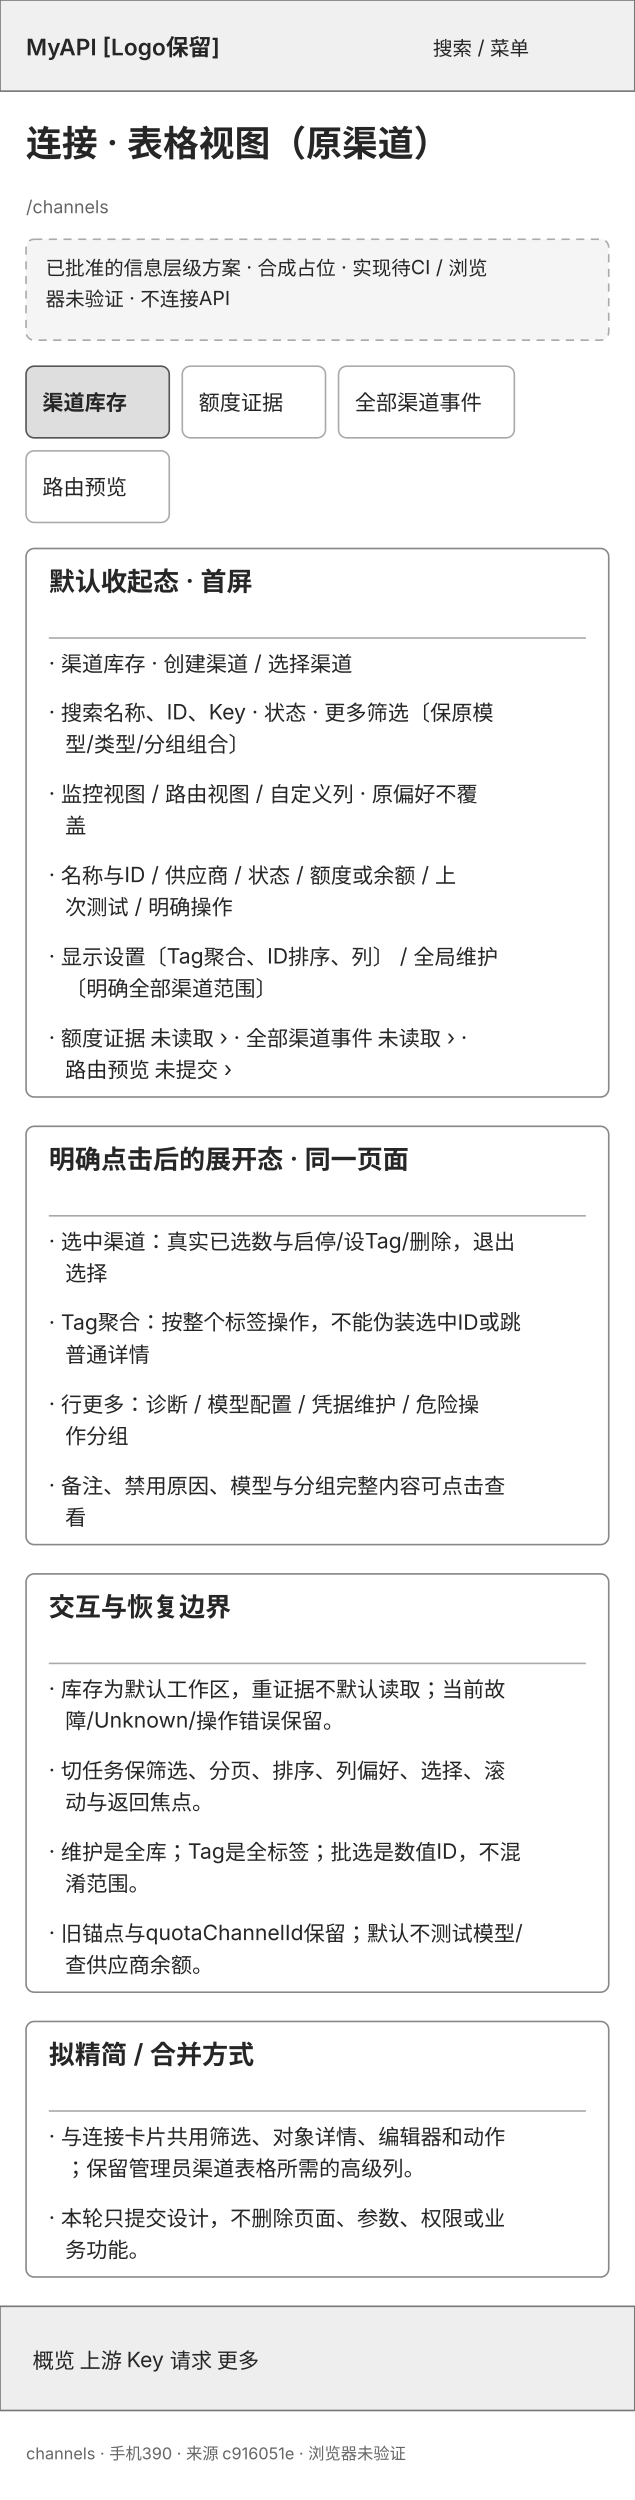
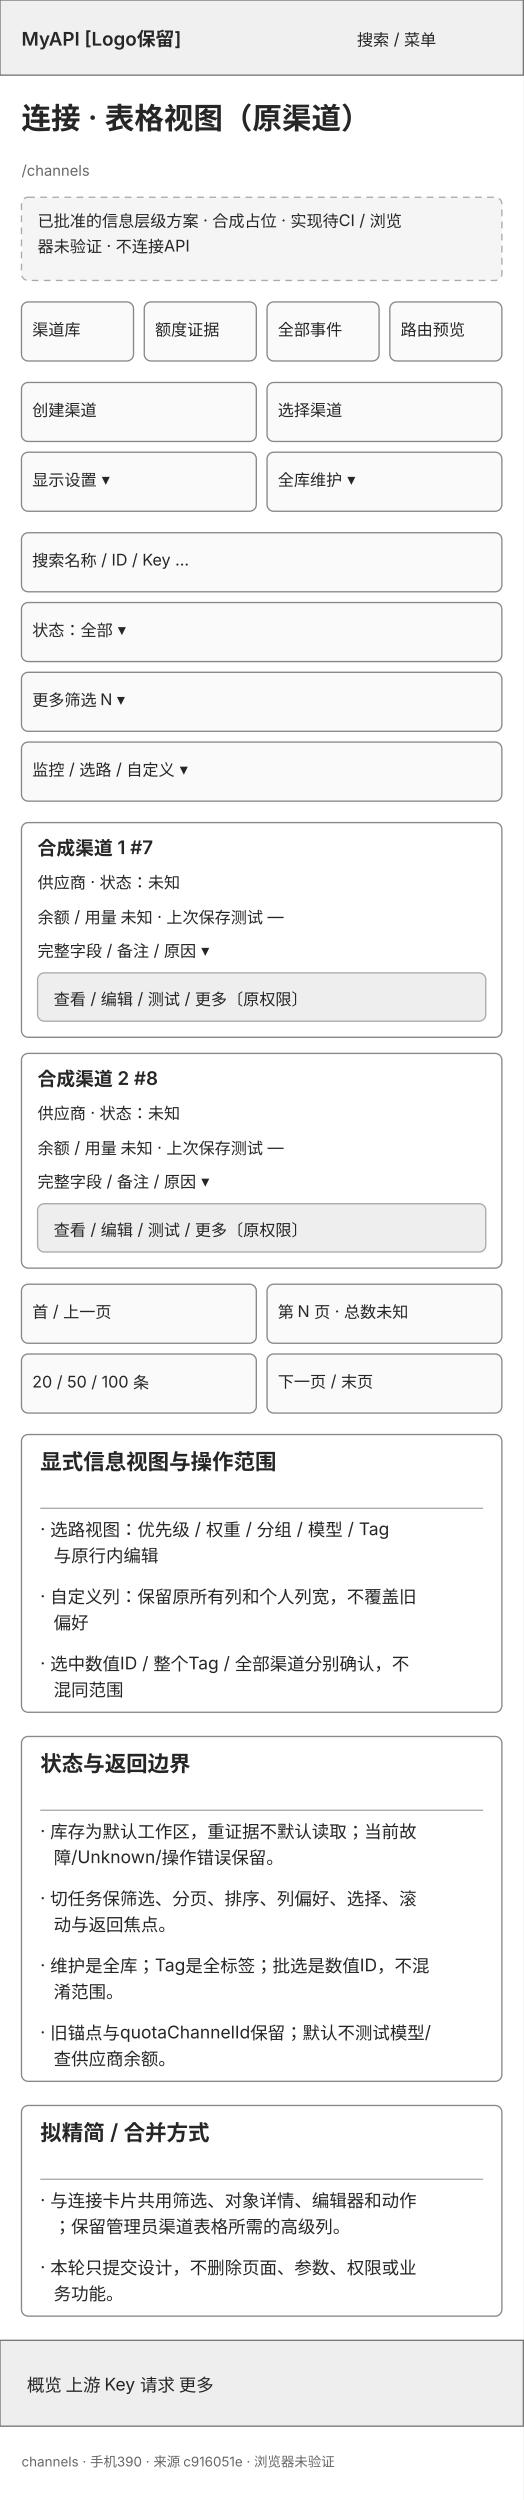
- <svg xmlns="http://www.w3.org/2000/svg" width="390" height="1536" viewBox="0 0 390 1536" role="img" aria-labelledby="title desc">
+ <svg xmlns="http://www.w3.org/2000/svg" width="390" height="1863" viewBox="0 0 390 1863" role="img" aria-labelledby="title desc">
  <rect width="100%" height="100%" fill="#ffffff" />
  <g font-family="system-ui, -apple-system, BlinkMacSystemFont, sans-serif">
    <rect x="0" y="0" width="390" height="56" rx="0" fill="#f0f0f0" stroke="#777777" />
    <text x="16" y="34" font-size="14" font-weight="600" fill="#262626">MyAPI  [Logo保留]</text>
    <text x="266" y="34" font-size="12" font-weight="normal" fill="#262626">搜索  /  菜单</text>
    <text x="16" y="96" font-size="22" font-weight="600" fill="#262626">连接 · 表格视图（原渠道）</text>
    <text x="16" y="131" font-size="11" font-weight="normal" fill="#666666">/channels</text>
    <rect x="16" y="147" width="358" height="62" rx="5" fill="#f5f5f5" stroke="#aaaaaa" stroke-dasharray="5 4" />
    <text x="28" y="169" font-size="12" font-weight="normal" fill="#262626">已批准的信息层级方案 · 合成占位 · 实现待CI / 浏览</text>
    <text x="28" y="188" font-size="12" font-weight="normal" fill="#262626">器未验证 · 不连接API</text>
-     <rect x="16" y="225" width="88" height="44" rx="5" fill="#dedede" stroke="#555555" />
-     <text x="26" y="252" font-size="13" font-weight="600" fill="#262626">渠道库存</text>
-     <rect x="112" y="225" width="88" height="44" rx="5" fill="#ffffff" stroke="#aaaaaa" />
-     <text x="122" y="252" font-size="13" font-weight="normal" fill="#262626">额度证据</text>
-     <rect x="208" y="225" width="108" height="44" rx="5" fill="#ffffff" stroke="#aaaaaa" />
-     <text x="218" y="252" font-size="13" font-weight="normal" fill="#262626">全部渠道事件</text>
-     <rect x="16" y="277" width="88" height="44" rx="5" fill="#ffffff" stroke="#aaaaaa" />
-     <text x="26" y="304" font-size="13" font-weight="normal" fill="#262626">路由预览</text>
-     <rect x="16" y="337" width="358" height="337" rx="5" fill="#ffffff" stroke="#888888" />
-     <text x="30" y="363" font-size="16" font-weight="600" fill="#262626">默认收起态 · 首屏</text>
-     <line x1="30" y1="392" x2="360" y2="392" stroke="#aaaaaa" />
-     <text x="30" y="412" font-size="13" font-weight="normal" fill="#262626">· 渠道库存 · 创建渠道 / 选择渠道</text>
-     <text x="30" y="442" font-size="13" font-weight="normal" fill="#262626">· 搜索名称、ID、Key · 状态 · 更多筛选〔保原模</text>
-     <text x="40" y="462" font-size="13" font-weight="normal" fill="#262626">型/类型/分组组合〕</text>
-     <text x="30" y="492" font-size="13" font-weight="normal" fill="#262626">· 监控视图 / 路由视图 / 自定义列 · 原偏好不覆</text>
-     <text x="40" y="512" font-size="13" font-weight="normal" fill="#262626">盖</text>
-     <text x="30" y="542" font-size="13" font-weight="normal" fill="#262626">· 名称与ID / 供应商 / 状态 / 额度或余额 / 上</text>
-     <text x="40" y="562" font-size="13" font-weight="normal" fill="#262626">次测试 / 明确操作</text>
-     <text x="30" y="592" font-size="13" font-weight="normal" fill="#262626">· 显示设置〔Tag聚合、ID排序、列〕 / 全局维护</text>
-     <text x="40" y="612" font-size="13" font-weight="normal" fill="#262626">〔明确全部渠道范围〕</text>
-     <text x="30" y="642" font-size="13" font-weight="normal" fill="#262626">· 额度证据 未读取 › · 全部渠道事件 未读取 › ·</text>
-     <text x="40" y="662" font-size="13" font-weight="normal" fill="#262626"> 路由预览 未提交 ›</text>
-     <rect x="16" y="692" width="358" height="257" rx="5" fill="#ffffff" stroke="#888888" />
-     <text x="30" y="718" font-size="16" font-weight="600" fill="#262626">明确点击后的展开态 · 同一页面</text>
-     <line x1="30" y1="747" x2="360" y2="747" stroke="#aaaaaa" />
-     <text x="30" y="767" font-size="13" font-weight="normal" fill="#262626">· 选中渠道：真实已选数与启停/设Tag/删除，退出</text>
-     <text x="40" y="787" font-size="13" font-weight="normal" fill="#262626">选择</text>
-     <text x="30" y="817" font-size="13" font-weight="normal" fill="#262626">· Tag聚合：按整个标签操作，不能伪装选中ID或跳</text>
-     <text x="40" y="837" font-size="13" font-weight="normal" fill="#262626">普通详情</text>
-     <text x="30" y="867" font-size="13" font-weight="normal" fill="#262626">· 行更多：诊断 / 模型配置 / 凭据维护 / 危险操</text>
-     <text x="40" y="887" font-size="13" font-weight="normal" fill="#262626">作分组</text>
-     <text x="30" y="917" font-size="13" font-weight="normal" fill="#262626">· 备注、禁用原因、模型与分组完整内容可点击查</text>
-     <text x="40" y="937" font-size="13" font-weight="normal" fill="#262626">看</text>
-     <rect x="16" y="967" width="358" height="257" rx="5" fill="#ffffff" stroke="#888888" />
-     <text x="30" y="993" font-size="16" font-weight="600" fill="#262626">交互与恢复边界</text>
-     <line x1="30" y1="1022" x2="360" y2="1022" stroke="#aaaaaa" />
-     <text x="30" y="1042" font-size="13" font-weight="normal" fill="#262626">· 库存为默认工作区，重证据不默认读取；当前故</text>
-     <text x="40" y="1062" font-size="13" font-weight="normal" fill="#262626">障/Unknown/操作错误保留。</text>
-     <text x="30" y="1092" font-size="13" font-weight="normal" fill="#262626">· 切任务保筛选、分页、排序、列偏好、选择、滚</text>
-     <text x="40" y="1112" font-size="13" font-weight="normal" fill="#262626">动与返回焦点。</text>
-     <text x="30" y="1142" font-size="13" font-weight="normal" fill="#262626">· 维护是全库；Tag是全标签；批选是数值ID，不混</text>
-     <text x="40" y="1162" font-size="13" font-weight="normal" fill="#262626">淆范围。</text>
-     <text x="30" y="1192" font-size="13" font-weight="normal" fill="#262626">· 旧锚点与quotaChannelId保留；默认不测试模型/</text>
-     <text x="40" y="1212" font-size="13" font-weight="normal" fill="#262626">查供应商余额。</text>
-     <rect x="16" y="1242" width="358" height="157" rx="5" fill="#ffffff" stroke="#888888" />
-     <text x="30" y="1268" font-size="16" font-weight="600" fill="#262626">拟精简 / 合并方式</text>
-     <line x1="30" y1="1297" x2="360" y2="1297" stroke="#aaaaaa" />
-     <text x="30" y="1317" font-size="13" font-weight="normal" fill="#262626">· 与连接卡片共用筛选、对象详情、编辑器和动作</text>
-     <text x="40" y="1337" font-size="13" font-weight="normal" fill="#262626">；保留管理员渠道表格所需的高级列。</text>
-     <text x="30" y="1367" font-size="13" font-weight="normal" fill="#262626">· 本轮只提交设计，不删除页面、参数、权限或业</text>
-     <text x="40" y="1387" font-size="13" font-weight="normal" fill="#262626">务功能。</text>
-     <rect x="0" y="1417" width="390" height="64" rx="0" fill="#eeeeee" stroke="#777777" />
-     <text x="20" y="1455" font-size="13" font-weight="normal" fill="#262626">概览      上游      Key      请求      更多</text>
-     <text x="16" y="1511" font-size="10" font-weight="normal" fill="#666666">channels · 手机390 · 来源 c916051e · 浏览器未验证</text>
+     <rect x="16.0" y="225" width="83.5" height="44" rx="5" fill="#fafafa" stroke="#888888" />
+     <text x="24.0" y="250" font-size="12" font-weight="normal" fill="#262626">渠道库</text>
+     <rect x="107.5" y="225" width="83.5" height="44" rx="5" fill="#fafafa" stroke="#888888" />
+     <text x="115.5" y="250" font-size="12" font-weight="normal" fill="#262626">额度证据</text>
+     <rect x="199.0" y="225" width="83.5" height="44" rx="5" fill="#fafafa" stroke="#888888" />
+     <text x="207.0" y="250" font-size="12" font-weight="normal" fill="#262626">全部事件</text>
+     <rect x="290.5" y="225" width="83.5" height="44" rx="5" fill="#fafafa" stroke="#888888" />
+     <text x="298.5" y="250" font-size="12" font-weight="normal" fill="#262626">路由预览</text>
+     <rect x="16.0" y="285" width="175.0" height="44" rx="5" fill="#fafafa" stroke="#888888" />
+     <text x="24.0" y="310" font-size="12" font-weight="normal" fill="#262626">创建渠道</text>
+     <rect x="199.0" y="285" width="175.0" height="44" rx="5" fill="#fafafa" stroke="#888888" />
+     <text x="207.0" y="310" font-size="12" font-weight="normal" fill="#262626">选择渠道</text>
+     <rect x="16.0" y="337" width="175.0" height="44" rx="5" fill="#fafafa" stroke="#888888" />
+     <text x="24.0" y="362" font-size="12" font-weight="normal" fill="#262626">显示设置 ▾</text>
+     <rect x="199.0" y="337" width="175.0" height="44" rx="5" fill="#fafafa" stroke="#888888" />
+     <text x="207.0" y="362" font-size="12" font-weight="normal" fill="#262626">全库维护 ▾</text>
+     <rect x="16.0" y="397" width="358.0" height="44" rx="5" fill="#fafafa" stroke="#888888" />
+     <text x="24.0" y="422" font-size="12" font-weight="normal" fill="#262626">搜索名称 / ID / Key …</text>
+     <rect x="16.0" y="449" width="358.0" height="44" rx="5" fill="#fafafa" stroke="#888888" />
+     <text x="24.0" y="474" font-size="12" font-weight="normal" fill="#262626">状态：全部 ▾</text>
+     <rect x="16.0" y="501" width="358.0" height="44" rx="5" fill="#fafafa" stroke="#888888" />
+     <text x="24.0" y="526" font-size="12" font-weight="normal" fill="#262626">更多筛选 N ▾</text>
+     <rect x="16.0" y="553" width="358.0" height="44" rx="5" fill="#fafafa" stroke="#888888" />
+     <text x="24.0" y="578" font-size="12" font-weight="normal" fill="#262626">监控 / 选路 / 自定义 ▾</text>
+     <rect x="16" y="613" width="358" height="160" rx="5" fill="#ffffff" stroke="#888888" />
+     <text x="28" y="637" font-size="14" font-weight="600" fill="#262626">合成渠道 1  #7</text>
+     <text x="28" y="662" font-size="12" font-weight="normal" fill="#262626">供应商 · 状态：未知</text>
+     <text x="28" y="688" font-size="12" font-weight="normal" fill="#262626">余额 / 用量 未知 · 上次保存测试 —</text>
+     <text x="28" y="713" font-size="12" font-weight="normal" fill="#262626">完整字段 / 备注 / 原因  ▾</text>
+     <rect x="28" y="725" width="334" height="36" rx="5" fill="#eeeeee" stroke="#aaaaaa" />
+     <text x="40" y="749" font-size="12" font-weight="normal" fill="#262626">查看 / 编辑 / 测试 / 更多〔原权限〕</text>
+     <rect x="16" y="785" width="358" height="160" rx="5" fill="#ffffff" stroke="#888888" />
+     <text x="28" y="809" font-size="14" font-weight="600" fill="#262626">合成渠道 2  #8</text>
+     <text x="28" y="834" font-size="12" font-weight="normal" fill="#262626">供应商 · 状态：未知</text>
+     <text x="28" y="860" font-size="12" font-weight="normal" fill="#262626">余额 / 用量 未知 · 上次保存测试 —</text>
+     <text x="28" y="885" font-size="12" font-weight="normal" fill="#262626">完整字段 / 备注 / 原因  ▾</text>
+     <rect x="28" y="897" width="334" height="36" rx="5" fill="#eeeeee" stroke="#aaaaaa" />
+     <text x="40" y="921" font-size="12" font-weight="normal" fill="#262626">查看 / 编辑 / 测试 / 更多〔原权限〕</text>
+     <rect x="16.0" y="957" width="175.0" height="44" rx="5" fill="#fafafa" stroke="#888888" />
+     <text x="24.0" y="982" font-size="12" font-weight="normal" fill="#262626">首 / 上一页</text>
+     <rect x="199.0" y="957" width="175.0" height="44" rx="5" fill="#fafafa" stroke="#888888" />
+     <text x="207.0" y="982" font-size="12" font-weight="normal" fill="#262626">第 N 页 · 总数未知</text>
+     <rect x="16.0" y="1009" width="175.0" height="44" rx="5" fill="#fafafa" stroke="#888888" />
+     <text x="24.0" y="1034" font-size="12" font-weight="normal" fill="#262626">20 / 50 / 100 条</text>
+     <rect x="199.0" y="1009" width="175.0" height="44" rx="5" fill="#fafafa" stroke="#888888" />
+     <text x="207.0" y="1034" font-size="12" font-weight="normal" fill="#262626">下一页 / 末页</text>
+     <rect x="16" y="1069" width="358" height="207" rx="5" fill="#ffffff" stroke="#888888" />
+     <text x="30" y="1095" font-size="16" font-weight="600" fill="#262626">显式信息视图与操作范围</text>
+     <line x1="30" y1="1124" x2="360" y2="1124" stroke="#aaaaaa" />
+     <text x="30" y="1144" font-size="13" font-weight="normal" fill="#262626">· 选路视图：优先级 / 权重 / 分组 / 模型 / Tag</text>
+     <text x="40" y="1164" font-size="13" font-weight="normal" fill="#262626">与原行内编辑</text>
+     <text x="30" y="1194" font-size="13" font-weight="normal" fill="#262626">· 自定义列：保留原所有列和个人列宽，不覆盖旧</text>
+     <text x="40" y="1214" font-size="13" font-weight="normal" fill="#262626">偏好</text>
+     <text x="30" y="1244" font-size="13" font-weight="normal" fill="#262626">· 选中数值ID / 整个Tag / 全部渠道分别确认，不</text>
+     <text x="40" y="1264" font-size="13" font-weight="normal" fill="#262626">混同范围</text>
+     <rect x="16" y="1294" width="358" height="257" rx="5" fill="#ffffff" stroke="#888888" />
+     <text x="30" y="1320" font-size="16" font-weight="600" fill="#262626">状态与返回边界</text>
+     <line x1="30" y1="1349" x2="360" y2="1349" stroke="#aaaaaa" />
+     <text x="30" y="1369" font-size="13" font-weight="normal" fill="#262626">· 库存为默认工作区，重证据不默认读取；当前故</text>
+     <text x="40" y="1389" font-size="13" font-weight="normal" fill="#262626">障/Unknown/操作错误保留。</text>
+     <text x="30" y="1419" font-size="13" font-weight="normal" fill="#262626">· 切任务保筛选、分页、排序、列偏好、选择、滚</text>
+     <text x="40" y="1439" font-size="13" font-weight="normal" fill="#262626">动与返回焦点。</text>
+     <text x="30" y="1469" font-size="13" font-weight="normal" fill="#262626">· 维护是全库；Tag是全标签；批选是数值ID，不混</text>
+     <text x="40" y="1489" font-size="13" font-weight="normal" fill="#262626">淆范围。</text>
+     <text x="30" y="1519" font-size="13" font-weight="normal" fill="#262626">· 旧锚点与quotaChannelId保留；默认不测试模型/</text>
+     <text x="40" y="1539" font-size="13" font-weight="normal" fill="#262626">查供应商余额。</text>
+     <rect x="16" y="1569" width="358" height="157" rx="5" fill="#ffffff" stroke="#888888" />
+     <text x="30" y="1595" font-size="16" font-weight="600" fill="#262626">拟精简 / 合并方式</text>
+     <line x1="30" y1="1624" x2="360" y2="1624" stroke="#aaaaaa" />
+     <text x="30" y="1644" font-size="13" font-weight="normal" fill="#262626">· 与连接卡片共用筛选、对象详情、编辑器和动作</text>
+     <text x="40" y="1664" font-size="13" font-weight="normal" fill="#262626">；保留管理员渠道表格所需的高级列。</text>
+     <text x="30" y="1694" font-size="13" font-weight="normal" fill="#262626">· 本轮只提交设计，不删除页面、参数、权限或业</text>
+     <text x="40" y="1714" font-size="13" font-weight="normal" fill="#262626">务功能。</text>
+     <rect x="0" y="1744" width="390" height="64" rx="0" fill="#eeeeee" stroke="#777777" />
+     <text x="20" y="1782" font-size="13" font-weight="normal" fill="#262626">概览      上游      Key      请求      更多</text>
+     <text x="16" y="1838" font-size="10" font-weight="normal" fill="#666666">channels · 手机390 · 来源 c916051e · 浏览器未验证</text>
  </g>
</svg>
